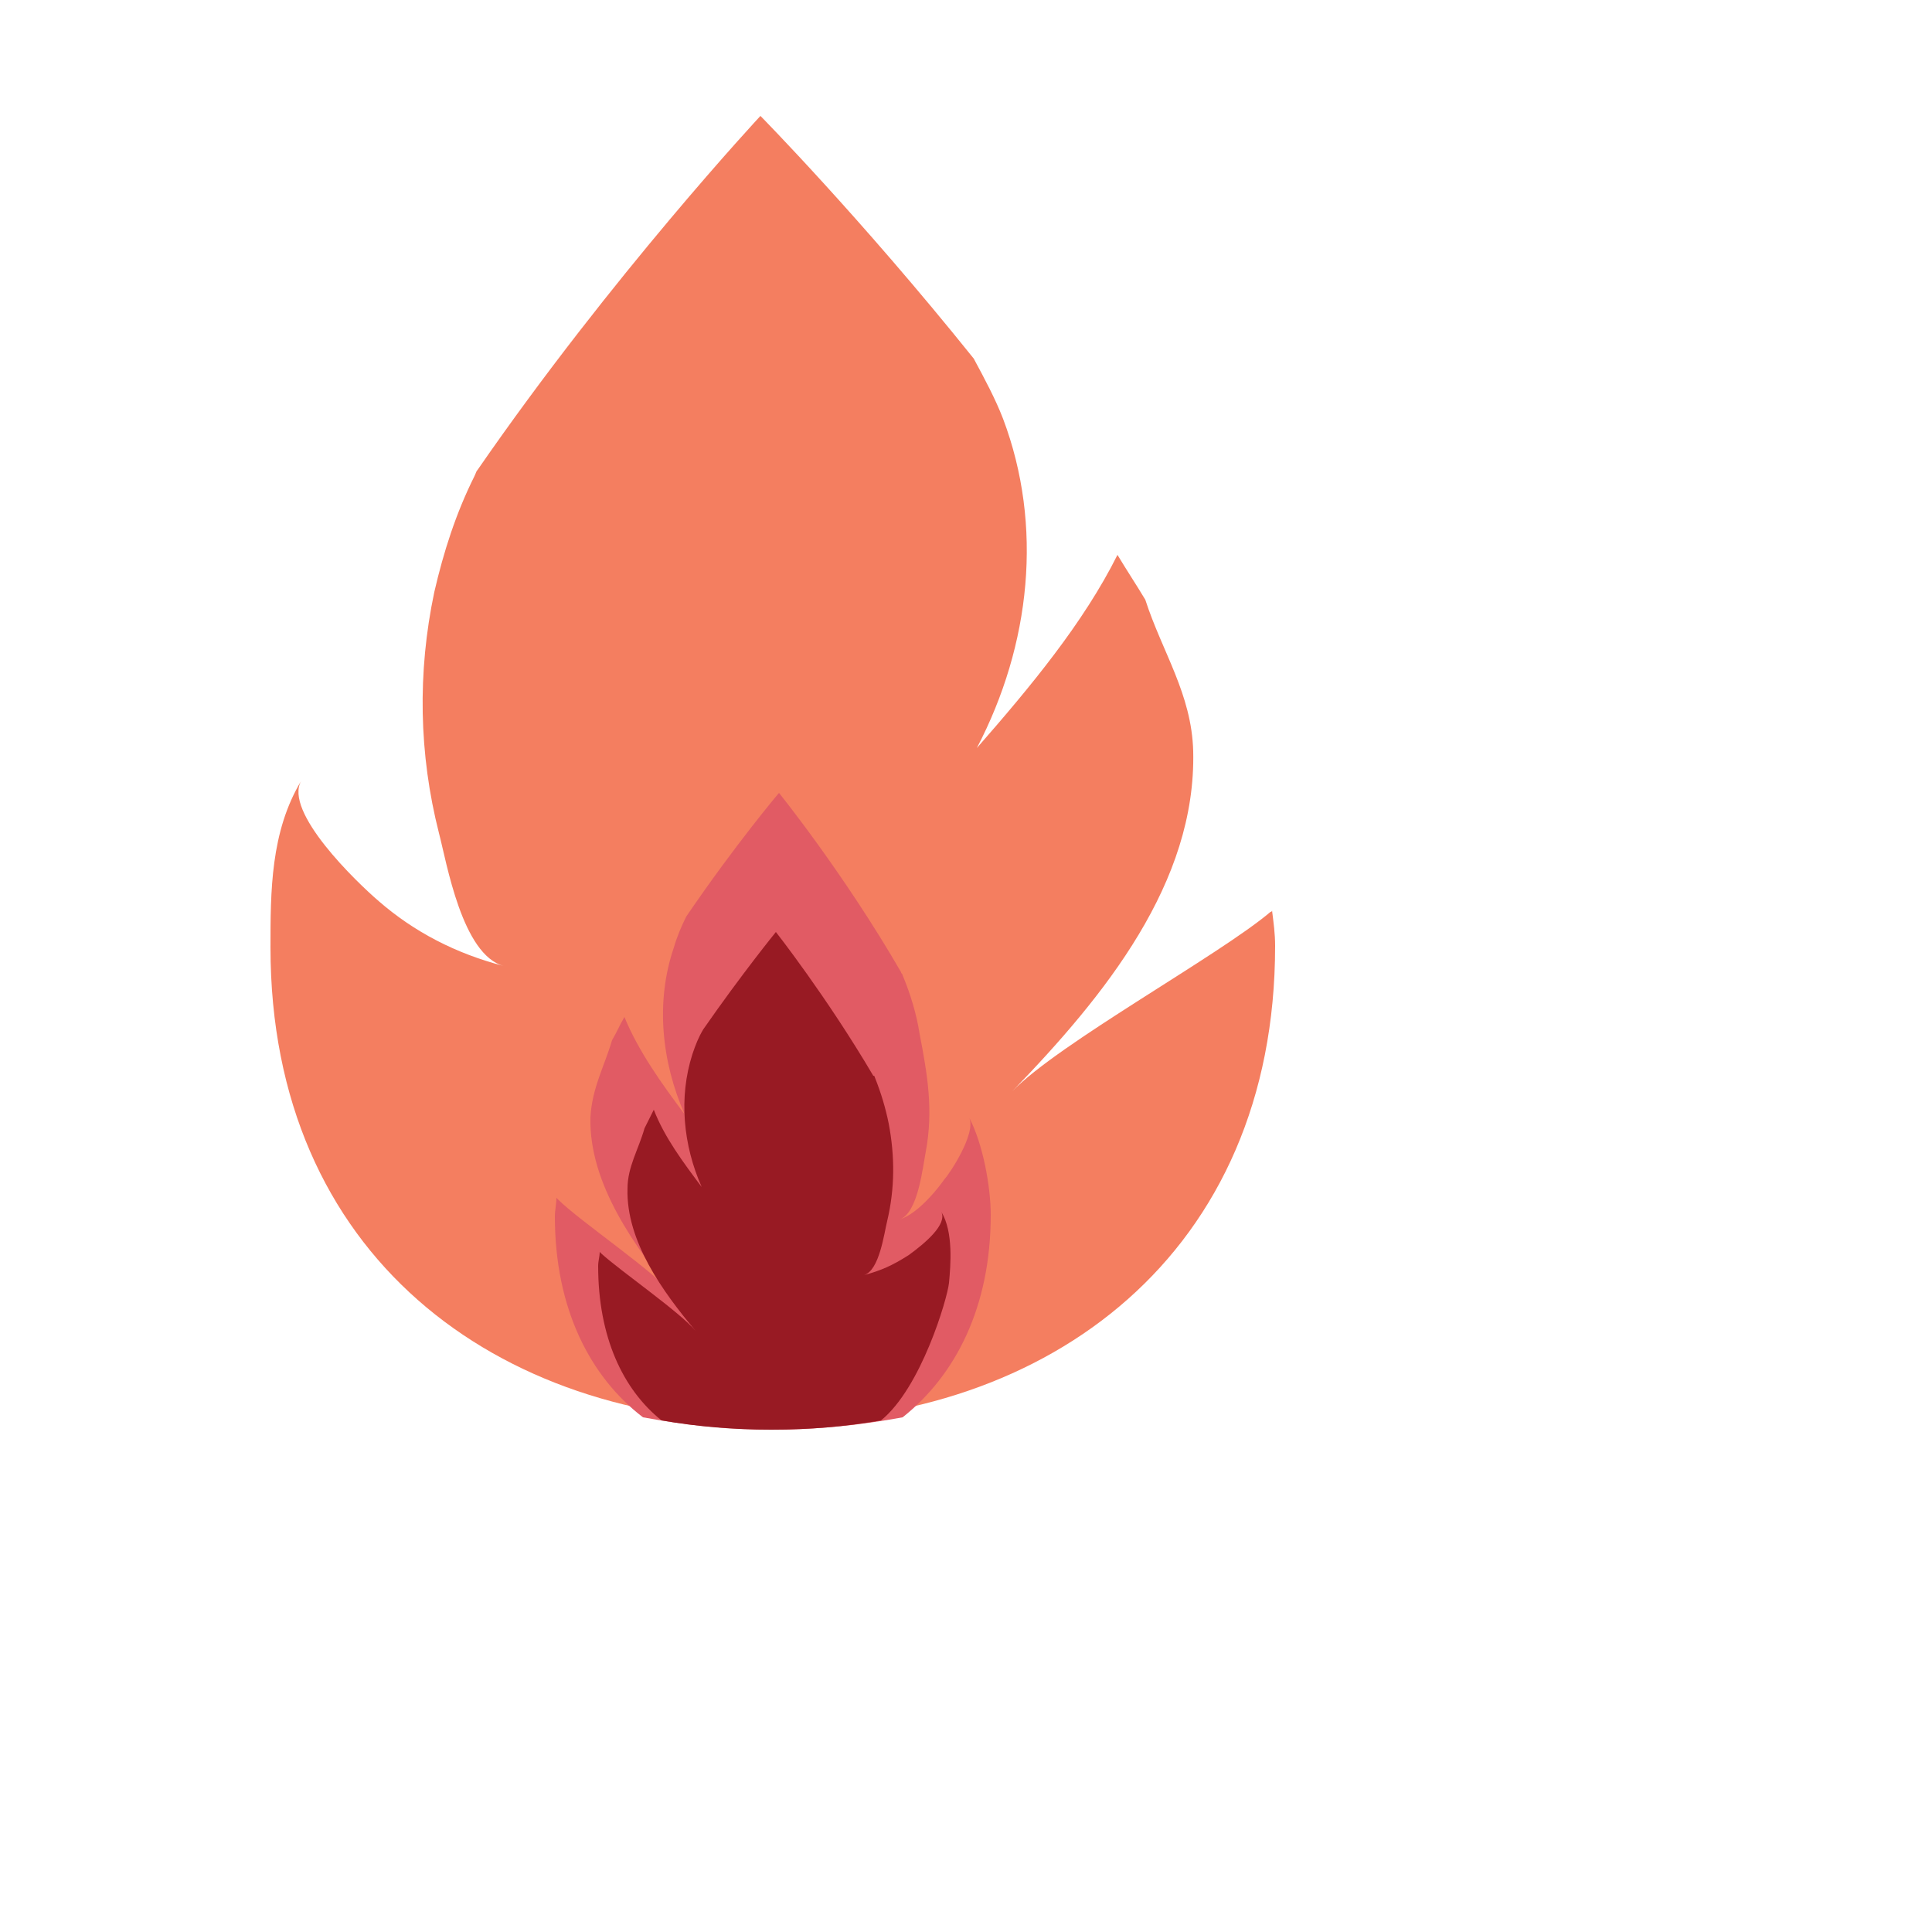
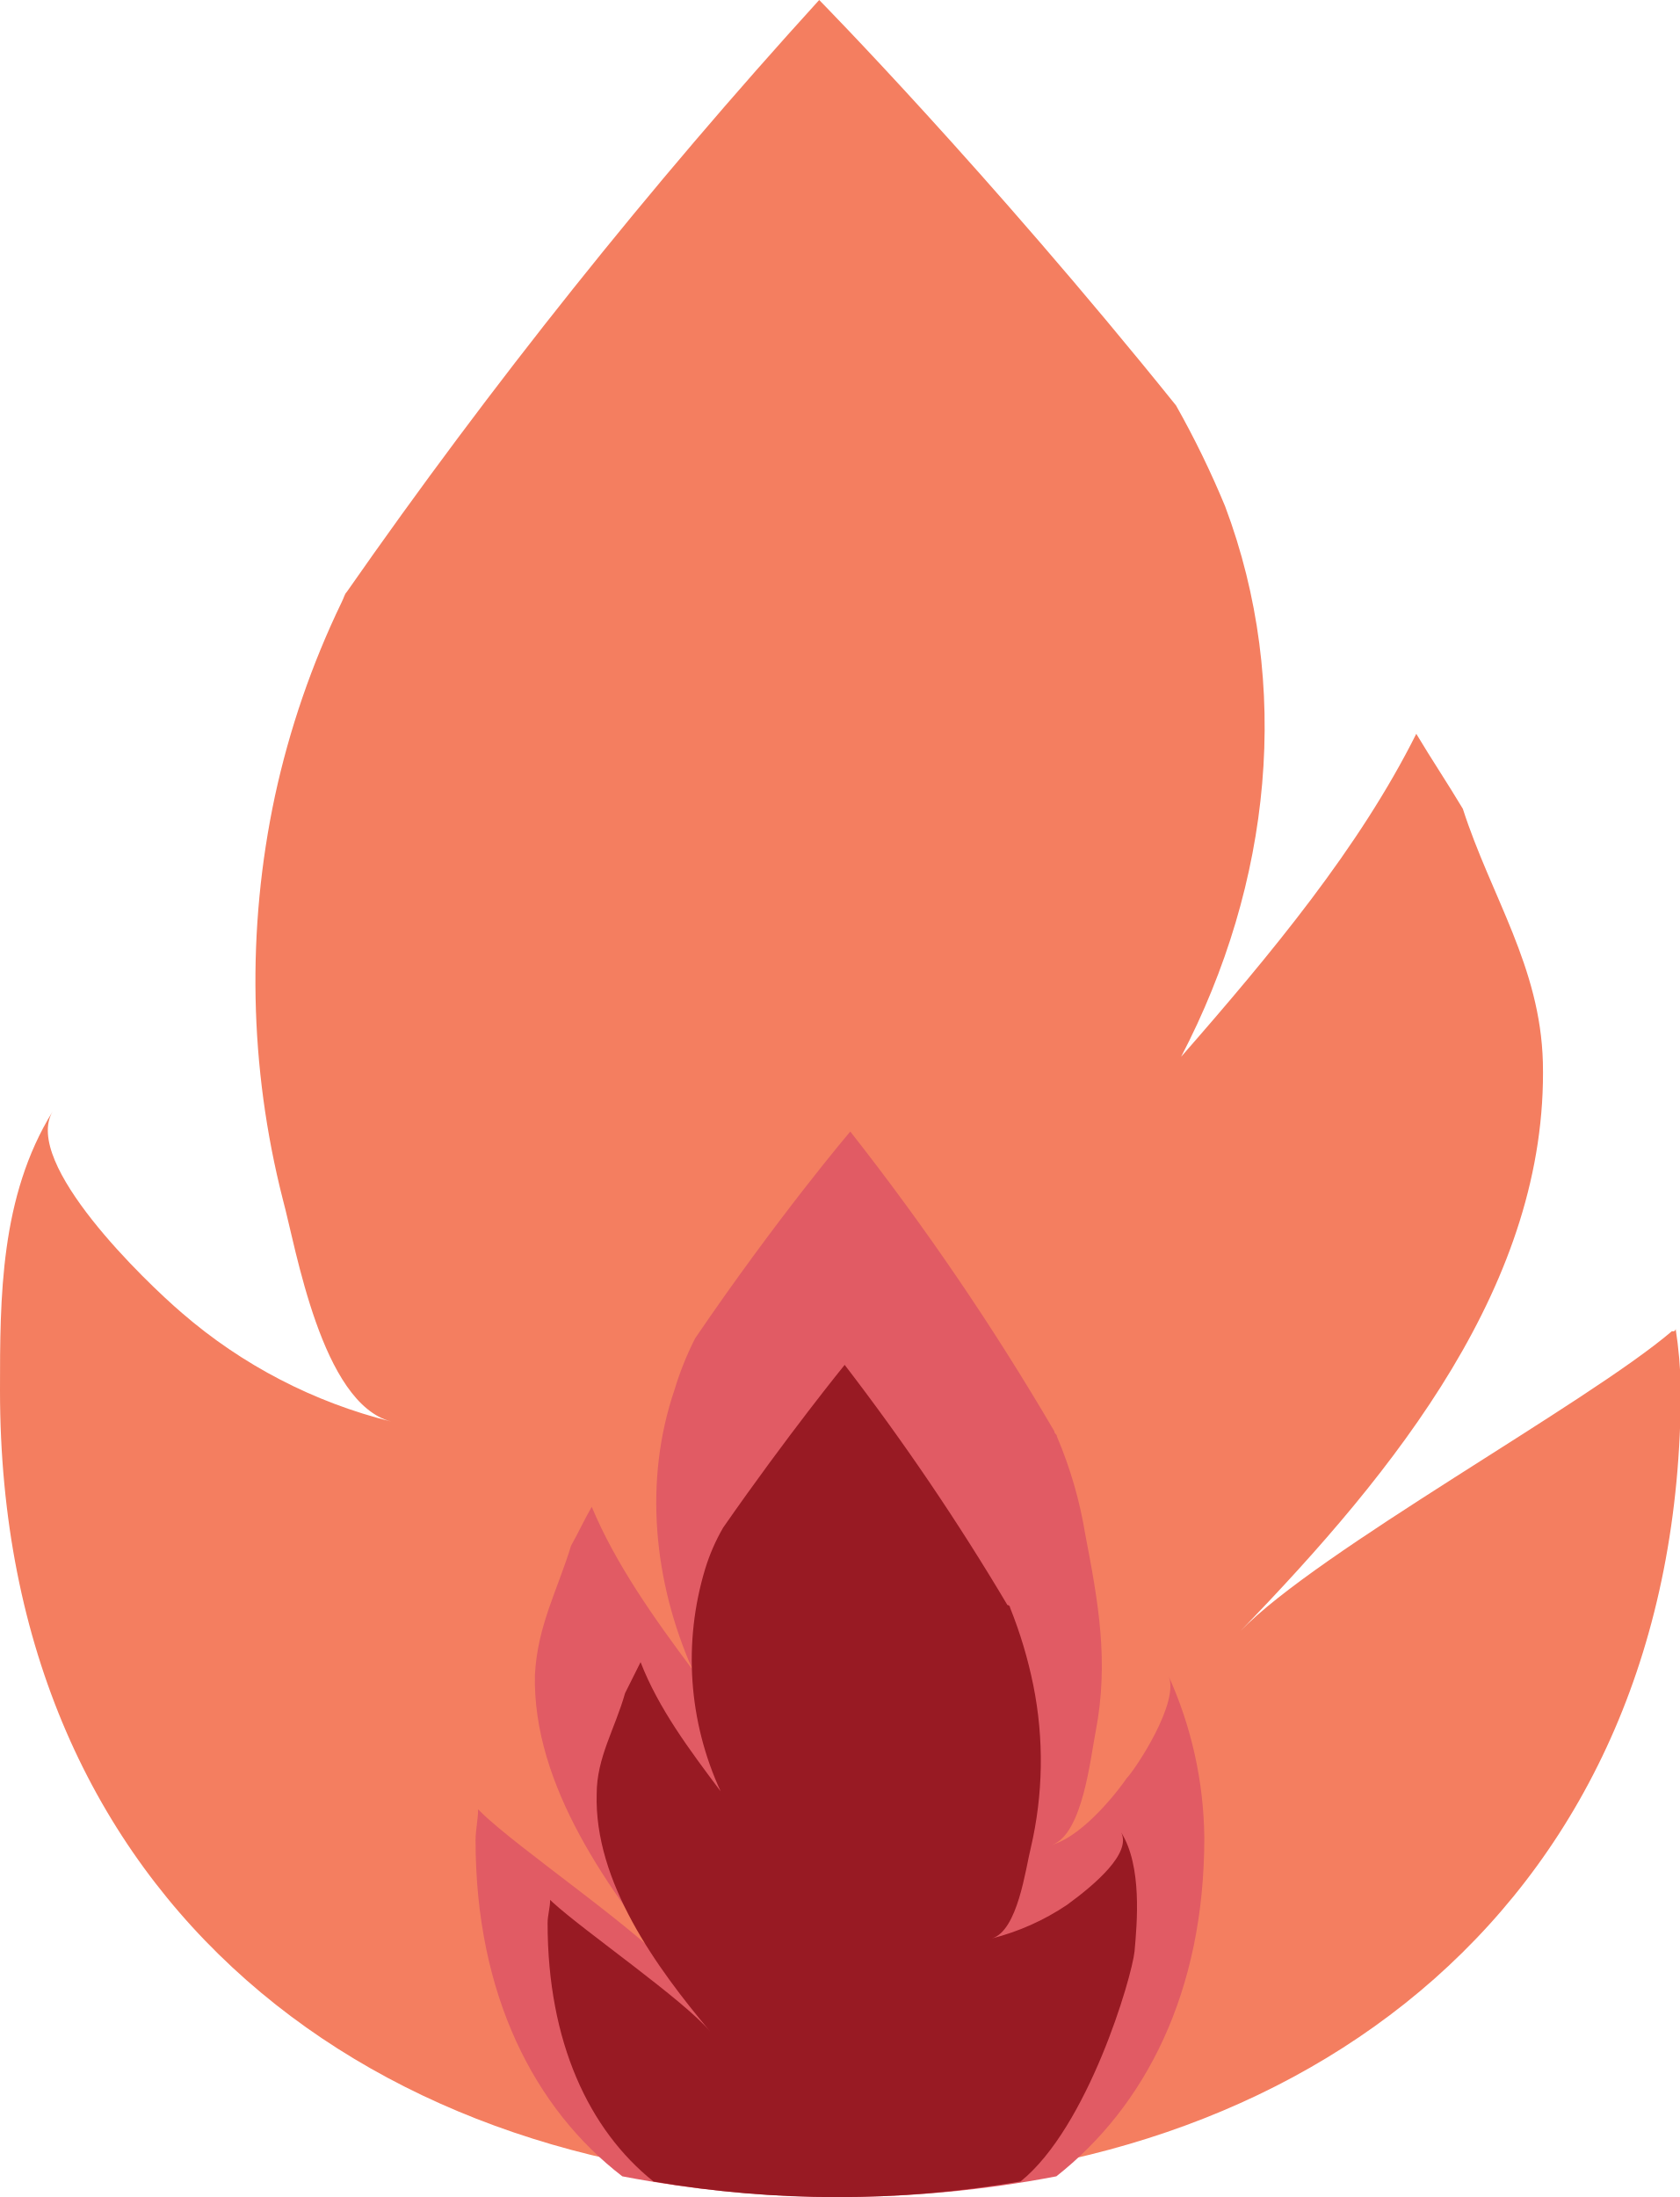
- <svg xmlns="http://www.w3.org/2000/svg" xml:space="preserve" viewBox="0 0 100 100" y="0" x="0" id="圖層_1" version="1.1" width="47px" height="47px" style="width:100%;height:100%;background-size:initial;background-repeat-y:initial;background-repeat-x:initial;background-position-y:initial;background-position-x:initial;background-origin:initial;background-image:initial;background-color:rgb(241, 242, 243);background-clip:initial;background-attachment:initial;animation-play-state:paused">
-   <g class="ldl-scale" style="transform-origin:50% 50%;transform:rotate(0deg) scale(0.8, 0.8);animation-play-state:paused">
-     <path fill="#e15b64" clip-rule="evenodd" fill-rule="evenodd" d="M82.2 59c-3.3 2.8-13.7 8.5-16.7 11.6 6-6.2 11.9-13.5 11.7-22-.1-3.7-2-6.4-3.1-9.8-.6-1-1.2-1.9-1.8-2.9-2.2 4.4-5.6 8.5-9.1 12.5 3.5-6.7 4.3-14.4 1.7-21.3-.5-1.3-1.2-2.6-1.9-3.9-7.3-9.1-13.8-15.7-13.8-15.7s-9.6 10.3-18.3 22.9c-.1.1-.1.2-.2.4-1.2 2.4-2 4.9-2.6 7.5-1.1 5.2-1 10.5.3 15.6.5 1.9 1.5 7.9 4.2 8.6-3.1-.8-5.8-2.2-8.1-4.2-1.4-1.2-6.2-5.8-5-7.8-2 3.3-2 7.2-2 10.8C17.5 81.2 32.1 92 50 92s32.5-10.9 32.5-30.8c0-.8-.1-1.5-.2-2.3 0 .1-.1.1-.1.1z" style="fill:rgb(244, 126, 96);animation-play-state:paused" />
-     <path fill="#f8b26a" d="M64.1 78.6c0-1.8-.5-4.6-1.4-6.3.5 1-1.3 3.7-1.6 4-.2.3-1.6 2.2-2.9 2.6 1.2-.4 1.5-3.4 1.7-4.4.5-2.7.1-5-.4-7.6-.2-1.3-.6-2.6-1.1-3.8 0-.1-.1-.1-.1-.2-3.7-6.4-7.9-11.6-7.9-11.6s-2.8 3.3-6 8c-.3.6-.6 1.3-.8 2-1.2 3.5-.8 7.4.7 10.8-1.5-2-3-4.1-3.9-6.3-.3.5-.5 1-.8 1.5-.5 1.7-1.3 3.1-1.4 5-.1 4.3 2.9 8.4 5.5 11.6-1.3-1.6-6.2-4.9-7.6-6.3l-.1-.1c0 .4-.1.8-.1 1.2 0 6 2.3 10.4 5.7 13 2.7.5 5.5.8 8.4.8s5.7-.3 8.4-.8c3.4-2.7 5.7-7.1 5.7-13.1z" style="fill:rgb(225, 91, 100);animation-play-state:paused" />
-     <path fill="#f5e6c8" d="M61.4 83c.1-1.1.3-3.3-.5-4.6.4.8-1 2-2.1 2.8-1.1.7-1.8 1-2.9 1.3 1-.3 1.3-2.7 1.5-3.5.5-2.1.5-4.2.1-6.3-.2-1-.5-2-.9-3 0 0 0-.1-.1-.1-3-5.1-6.3-9.3-6.3-9.3S48 63 45.5 66.6c-.3.5-.5 1-.7 1.6-.9 2.8-.6 5.9.6 8.6-1.2-1.6-2.4-3.2-3.1-5l-.6 1.2c-.4 1.4-1.1 2.5-1.1 3.9-.1 3.4 2.3 6.7 4.4 9.2-1-1.2-4.9-3.9-6.1-5l-.1-.1c0 .3-.1.6-.1.9 0 4.6 1.6 8 4.1 10 2.3.4 4.6.6 7.1.6s4.8-.2 7.1-.6c2.6-2.1 4.3-7.9 4.4-8.9z" style="fill:rgb(152, 26, 35);animation-play-state:paused" />
+ <svg xmlns="http://www.w3.org/2000/svg" viewBox="0 0 125.92 164.67">
+   <defs>
+     <style>.cls-1{fill:none;}.cls-2{fill:#f47e60;fill-rule:evenodd;}.cls-3{fill:#e15b64;}.cls-4{fill:#981a23;}</style>
+   </defs>
+   <g id="Layer_2" data-name="Layer 2">
+     <g id="Layer_1-2" data-name="Layer 1">
+       <path class="cls-1" />
+       <path class="cls-2" d="M125.34,99.77C119,105.19,98.8,116.24,93,122.24c11.62-12,23.05-26.15,22.66-42.62-.19-7.17-3.87-12.4-6-19-1.16-1.94-2.33-3.68-3.49-5.62-4.26,8.52-10.85,16.46-17.63,24.21,6.78-13,8.33-27.89,3.3-41.26a69,69,0,0,0-3.68-7.56C74,12.79,61.41,0,61.41,0A439.27,439.27,0,0,0,26,44.36c-.19.2-.19.39-.39.78a65.15,65.15,0,0,0-5,14.53,66.32,66.32,0,0,0,.59,30.22c1,3.68,2.9,15.3,8.13,16.66a38,38,0,0,1-15.69-8.14c-2.71-2.32-12-11.23-9.69-15.11C0,89.69,0,97.25,0,104.22c0,38.56,28.28,59.48,63,59.48s63-21.12,63-59.67a33.57,33.57,0,0,0-.39-4.46A.19.19,0,0,1,125.34,99.77Z" />
+       <path class="cls-3" d="M90.28,137.74a30.14,30.14,0,0,0-2.72-12.21c1,1.94-2.51,7.17-3.1,7.75-.38.58-3.1,4.27-5.61,5,2.32-.77,2.9-6.59,3.29-8.52,1-5.23.19-9.69-.78-14.73a31.7,31.7,0,0,0-2.13-7.36c0-.19-.19-.19-.19-.39a199.07,199.07,0,0,0-15.3-22.47s-5.43,6.39-11.63,15.5a23.49,23.49,0,0,0-1.55,3.87C48.24,111,49,118.56,51.92,125.15c-2.91-3.88-5.81-8-7.56-12.21-.58,1-1,1.94-1.55,2.91-1,3.29-2.52,6-2.71,9.68-.19,8.33,5.62,16.28,10.66,22.48-2.52-3.1-12-9.5-14.73-12.21l-.19-.19c0,.77-.19,1.55-.19,2.32,0,11.63,4.45,20.15,11,25.19a86.17,86.17,0,0,0,32.54,0C85.82,157.89,90.28,149.36,90.28,137.74Z" />
+       <path class="cls-4" d="M85.05,146.26c.19-2.13.58-6.39-1-8.91.77,1.55-1.94,3.88-4.07,5.43a18.07,18.07,0,0,1-5.62,2.51c1.94-.58,2.52-5.23,2.91-6.78a28.69,28.69,0,0,0,.19-12.2,33.48,33.48,0,0,0-1.74-5.81.2.2,0,0,0-.2-.2,182.45,182.45,0,0,0-12.2-18s-4.26,5.23-9.11,12.2a14.74,14.74,0,0,0-1.35,3.1,23.53,23.53,0,0,0,1.16,16.66c-2.33-3.1-4.65-6.2-6-9.68l-1.16,2.32c-.77,2.71-2.13,4.84-2.13,7.56-.19,6.58,4.46,13,8.52,17.82-1.93-2.33-9.49-7.56-11.81-9.69l-.2-.19c0,.58-.19,1.16-.19,1.74,0,8.91,3.1,15.5,7.94,19.37a81.44,81.44,0,0,0,27.51,0C81.56,159.44,84.85,148.2,85.05,146.26Z" />
+       <path class="cls-1" />
+     </g>
  </g>
</svg>
